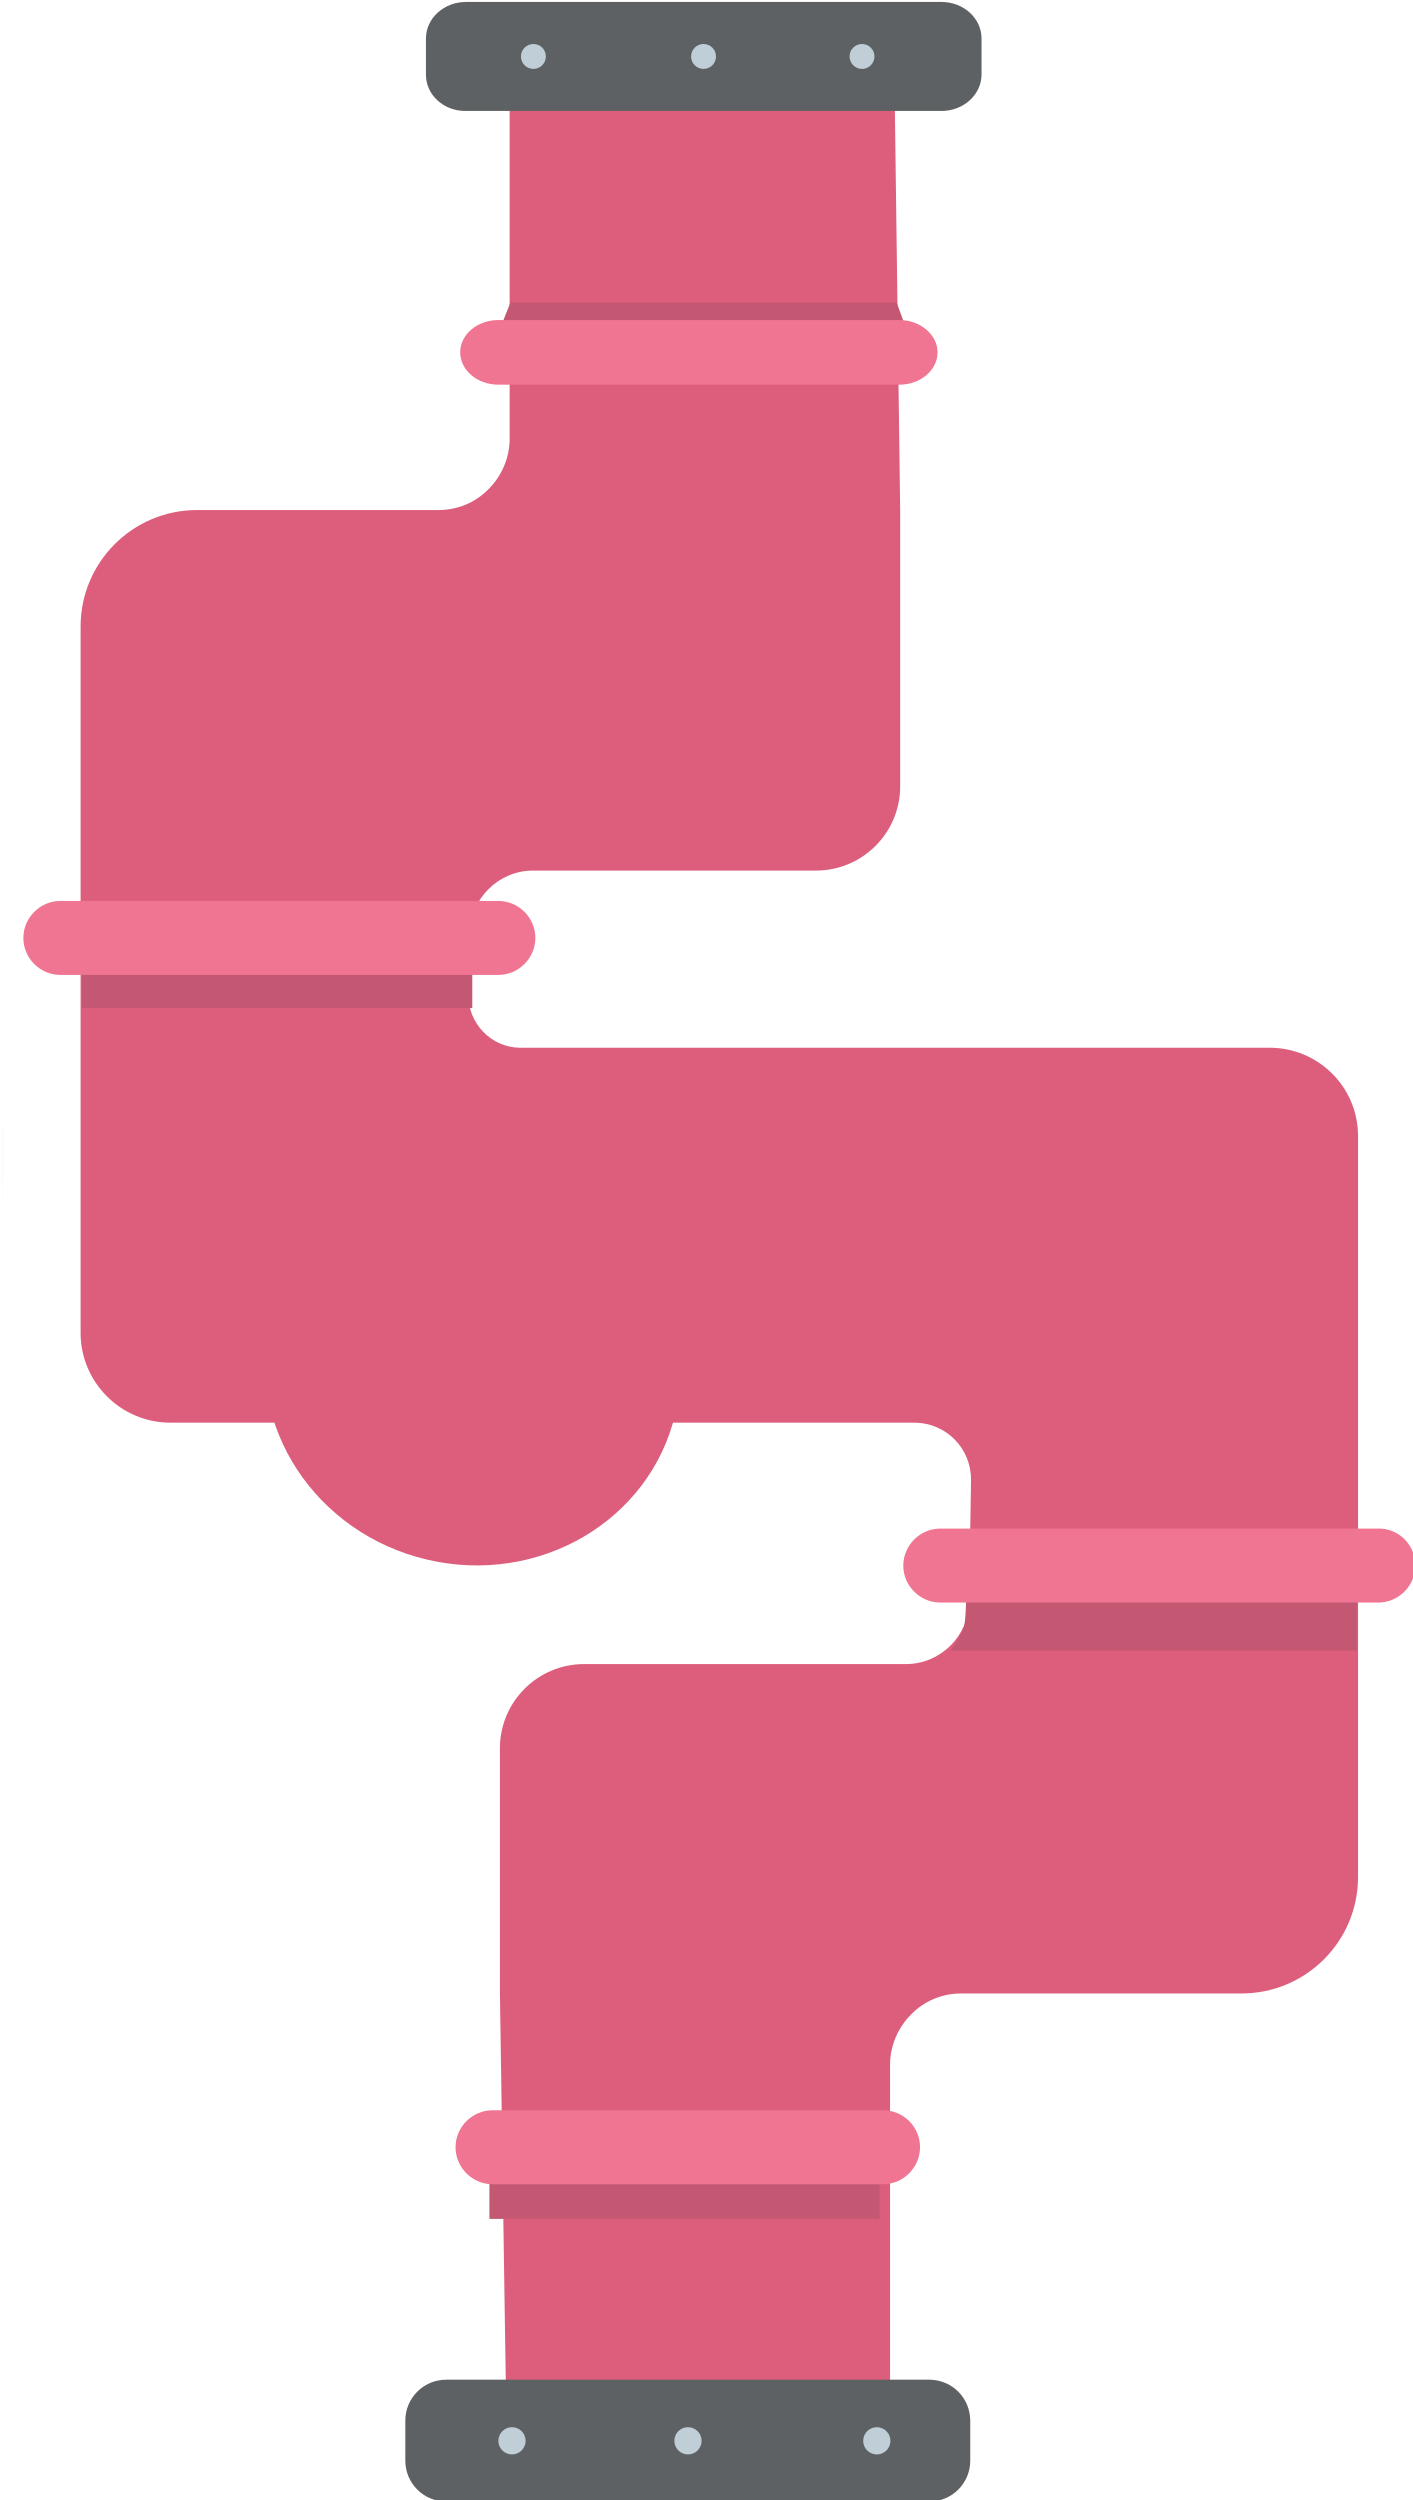
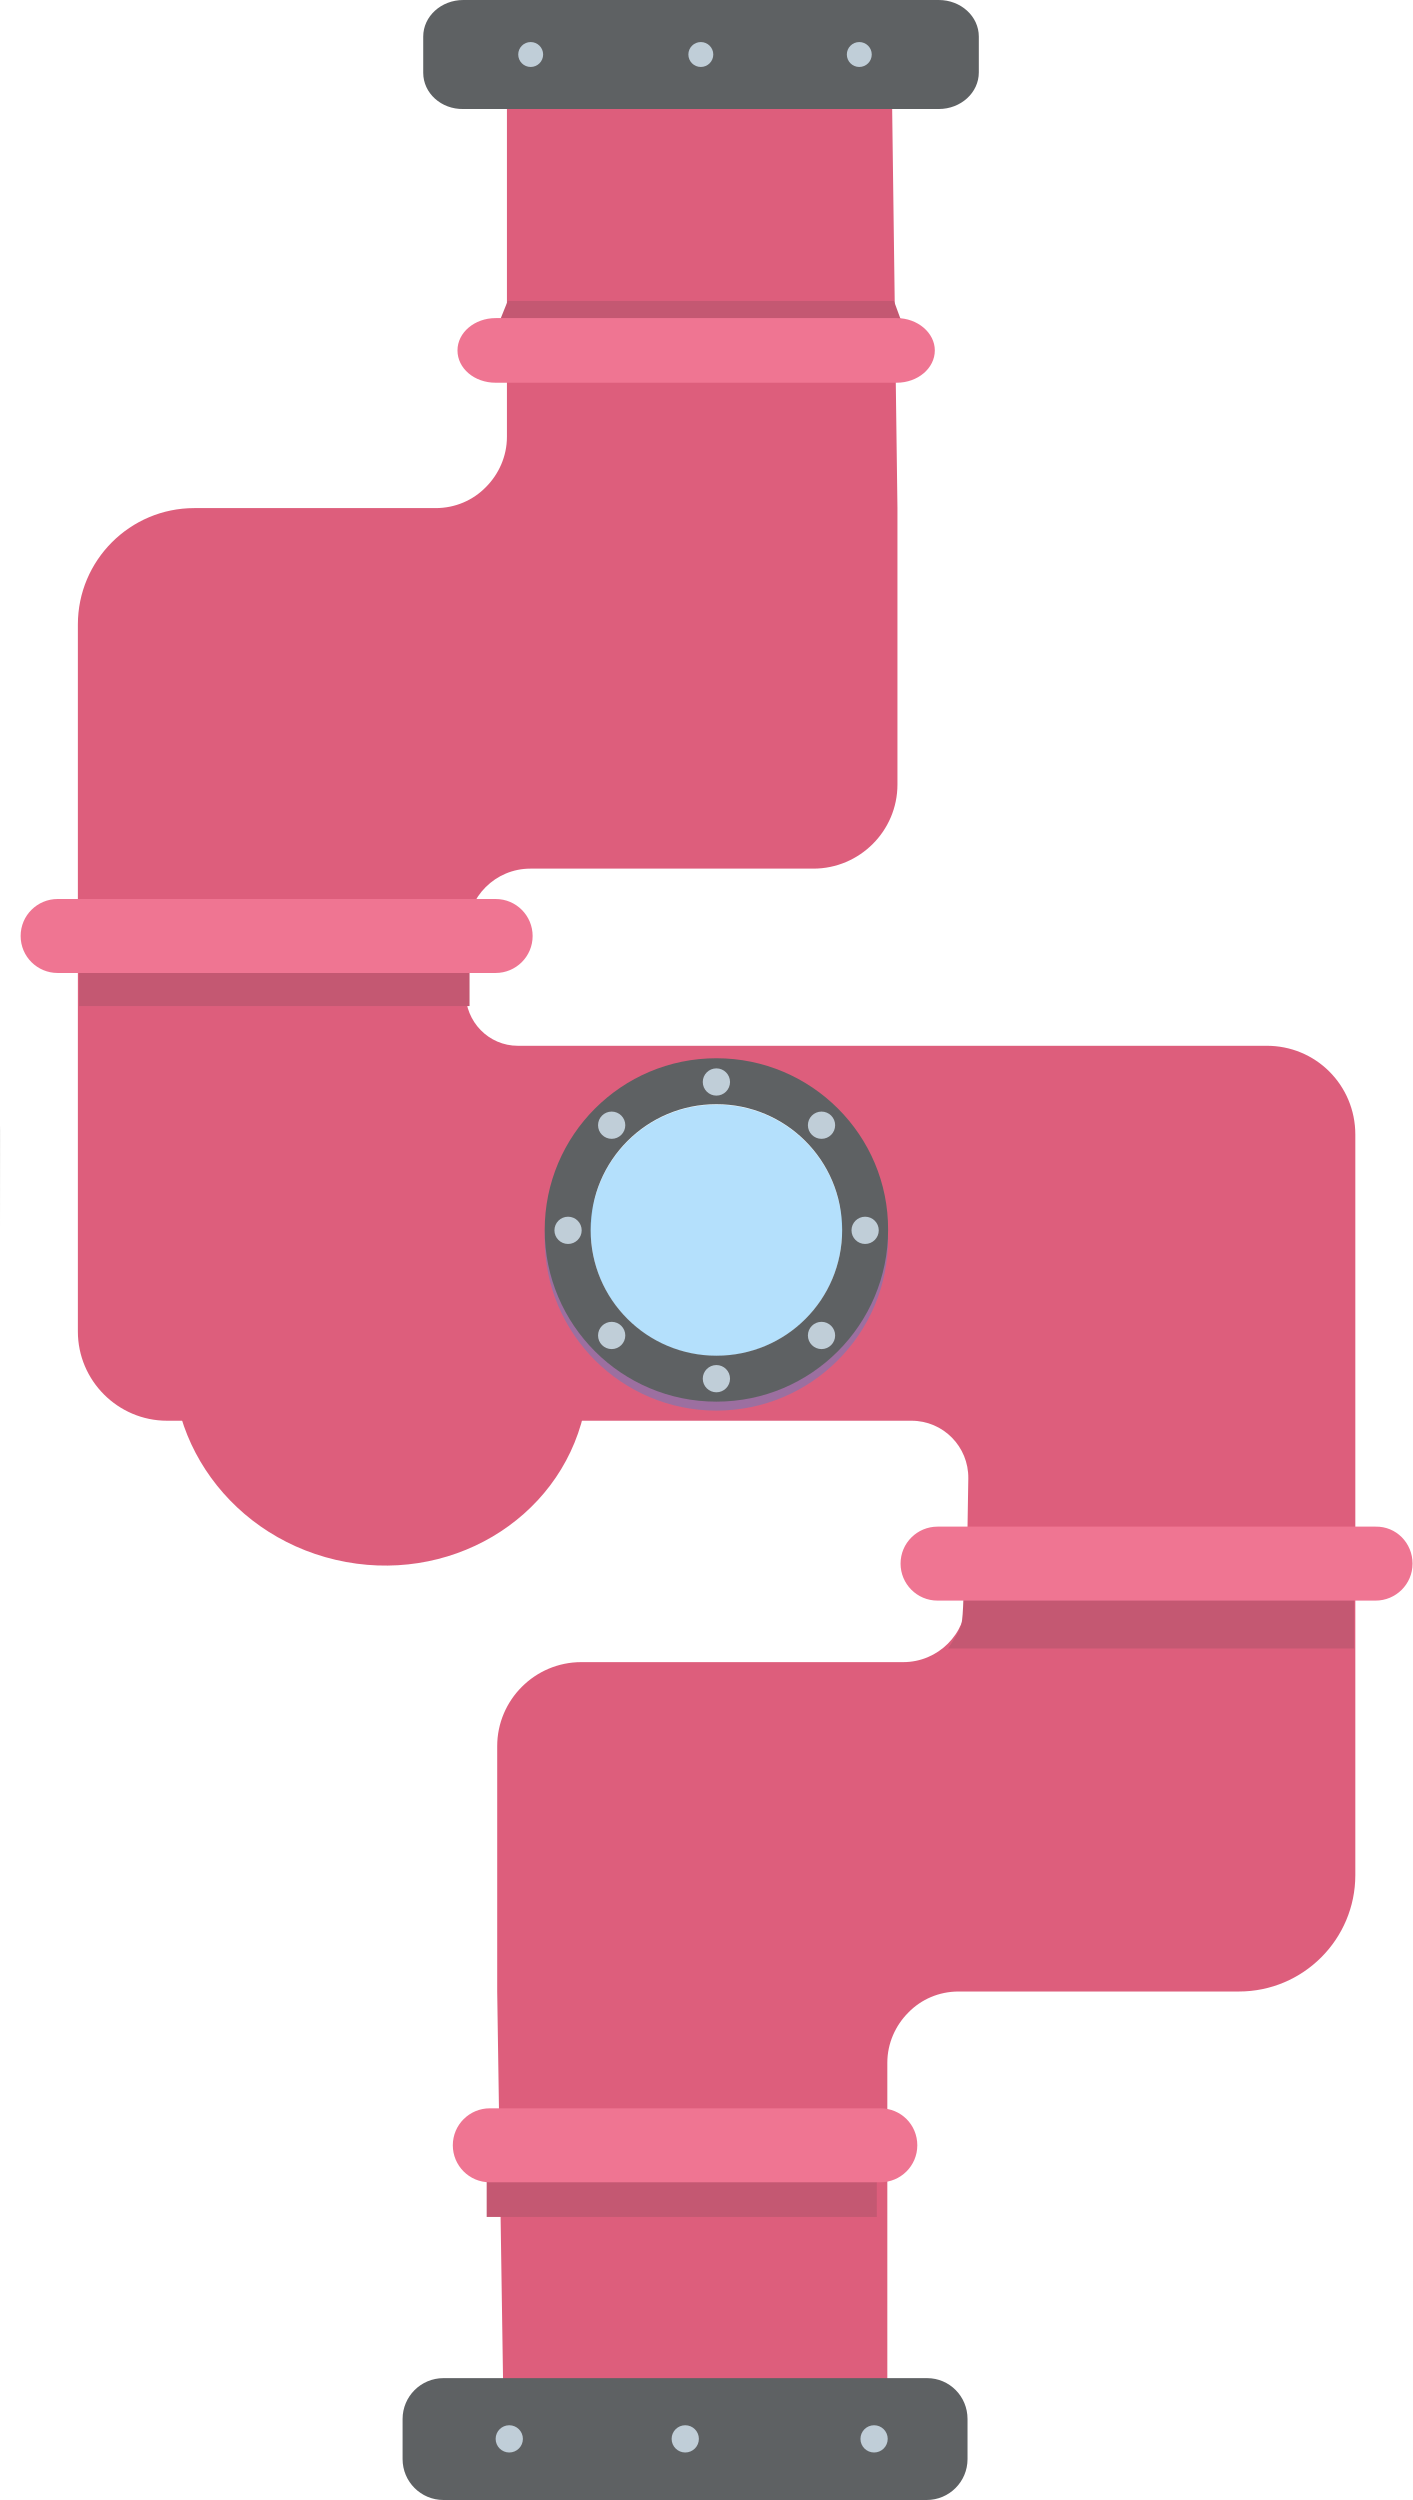
<svg xmlns="http://www.w3.org/2000/svg" version="1.1" id="Layer_1" x="0px" y="0px" viewBox="0 0 362.8 642.1" style="enable-background:new 0 0 362.8 642.1;" xml:space="preserve">
  <style type="text/css">
- 	.st0{opacity:0.15;fill:#6B6B6B;enable-background:new    ;}
- 	.st1{fill:#DD5E7C;}
- 	.st2{fill:#5E6163;}
- 	.st3{fill:#C0CED8;}
- 	.st4{fill:#C45872;}
- 	.st5{fill:#EF7592;}
- 	.st6{fill:none;}
+ 	.st0{fill:#DD5E7C;}
+ 	.st1{opacity:0.3;fill:#0398F4;enable-background:new    ;}
+ 	.st2{opacity:0.15;fill:#6B6B6B;enable-background:new    ;}
+ 	.st3{fill:#5E6163;}
+ 	.st4{fill:#C0CED8;}
+ 	.st5{fill:#C45872;}
+ 	.st6{fill:#EF7592;}
</style>
-   <path class="st0" d="M0.8,289.6l-0.1,27v-24.8C0.7,291,0.7,290.3,0.8,289.6z" />
-   <path class="st1" d="M348.8,291.9v190.2c0,16.5-13.4,29.9-29.9,29.9h-72c-4.9,0-9.5,1.9-12.9,5.4c-3.4,3.4-5.4,8.1-5.4,12.9v95  l-98.7-13.8l-1.5-99.5v-63c0-11.9,9.7-21.6,21.6-21.6h82.7c8.9,0,16.2-7.3,16.2-16.2l0.5-31c0.1-8.1-6.3-14.7-14.4-14.8  c-0.1,0-0.1,0-0.2,0H43.6c-12.6-0.1-22.8-10.3-22.9-22.9V160.9c0-16.5,13.4-29.9,29.9-29.9h62c4.9,0,9.5-1.9,12.9-5.4  c3.4-3.4,5.4-8.1,5.4-12.9v-95h98.8l1.5,113.3v71c0,11.9-9.7,21.6-21.6,21.6h-72.7c-8.9,0-16.2,7.3-16.2,16.2l-0.4,15.6  c-0.1,7.4,5.8,13.6,13.2,13.7c0.1,0,0.1,0,0.2,0h192.2c12.5-0.1,22.8,9.9,22.9,22.5C348.8,291.6,348.8,291.7,348.8,291.9z" />
-   <path class="st2" d="M109.4,19.2V9.9c0-5.2,4.6-9.4,10.3-9.4h122.1c5.7,0,10.3,4.2,10.3,9.4v9.2c0,5.2-4.6,9.4-10.3,9.4H119.7  C114,28.6,109.4,24.4,109.4,19.2z" />
-   <circle class="st3" cx="137" cy="14.5" r="3.2" />
-   <circle class="st3" cx="180.7" cy="14.5" r="3.2" />
-   <circle class="st3" cx="221.4" cy="14.5" r="3.2" />
-   <path class="st4" d="M121.3,258.9H21v-17h100.3V258.9z" />
-   <path class="st5" d="M6,240.9L6,240.9c0-5.2,4.3-9.5,9.5-9.5H128c5.2,0,9.5,4.3,9.5,9.5l0,0c0,5.2-4.3,9.5-9.5,9.5H15.5  C10.3,250.4,6,246.1,6,240.9z" />
-   <rect x="125.7" y="552.9" class="st4" width="100.2" height="17" />
-   <path class="st2" d="M249.2,621.8V632c0,5.8-4.7,10.5-10.5,10.5H114.6c-5.8,0-10.5-4.7-10.5-10.5v-10.3c0-5.8,4.7-10.5,10.5-10.5  h124.2C244.6,611.3,249.2,615.9,249.2,621.8C249.2,621.7,249.2,621.7,249.2,621.8z" />
-   <circle class="st3" cx="225.2" cy="626.9" r="3.5" />
-   <circle class="st3" cx="176.7" cy="626.9" r="3.5" />
-   <circle class="st3" cx="131.5" cy="626.9" r="3.5" />
-   <path class="st5" d="M236.3,551.5L236.3,551.5c0,5.2-4.3,9.5-9.5,9.5l0,0H126.5c-5.2,0-9.5-4.3-9.5-9.5l0,0l0,0  c0-5.2,4.3-9.5,9.5-9.5h100.3C232,542,236.3,546.2,236.3,551.5C236.3,551.4,236.3,551.4,236.3,551.5z" />
-   <path class="st4" d="M247.6,417.8c0.6-2.4,0.6-10.9,0.6-10.9h100.3v17H244.2C244.2,423.9,247.1,419.7,247.6,417.8z" />
-   <path class="st5" d="M363.5,402.1L363.5,402.1c0,5.2-4.3,9.5-9.5,9.5H241.5c-5.2,0-9.5-4.3-9.5-9.5l0,0c0-5.2,4.3-9.5,9.5-9.5l0,0  H354c5.2-0.1,9.4,4.1,9.5,9.2C363.5,401.9,363.5,402,363.5,402.1z" />
-   <ellipse transform="matrix(0.2275 -0.9738 0.9738 0.2275 -247.9548 389.2157)" class="st1" cx="121.3" cy="350.9" rx="51" ry="53.5" />
-   <polygon class="st4" points="131.1,77.7 230.3,77.7 234.4,89 126.6,89 " />
-   <path class="st5" d="M118.2,90.5L118.2,90.5c0-4.6,4.4-8.3,9.8-8.3h103c5.4,0,9.8,3.8,9.8,8.3l0,0c0,4.6-4.4,8.3-9.8,8.3H128  C122.5,98.8,118.2,95,118.2,90.5z" />
-   <rect x="0" y="0" class="st6" width="362.8" height="642.1" />
+   <ellipse transform="matrix(0.2275 -0.9738 0.9738 0.2275 -266.1345 366.3718)" class="st0" cx="97.8" cy="350.9" rx="51" ry="53.5" />
+   <g id="g2553">
+     <path id="path2053" class="st0" d="M325.2,268.6H133c-7.5,0-13.5-6.2-13.4-13.7l0.4-15.6c0-9,7.3-16.2,16.2-16.2h72.7   c11.9,0,21.6-9.7,21.6-21.6v-71L229,17.2h-98.8v95c0,5-2.1,9.6-5.4,12.9c-3.3,3.4-7.9,5.4-12.9,5.4h-62   c-16.5,0-29.9,13.4-29.9,29.9V342c0,12.6,10.3,22.9,22.9,22.9h191.2c8.2,0,14.7,6.7,14.6,14.8l-0.5,31c0,9-7.3,16.2-16.2,16.2   h-82.7c-11.9,0-21.6,9.7-21.6,21.6v63l1.5,99.5l98.7,13.8v-95c0-5,2.1-9.6,5.4-12.9c3.3-3.4,7.9-5.4,12.9-5.4h72   c16.5,0,29.9-13.4,29.9-29.9V291.4C348.1,278.7,337.9,268.5,325.2,268.6z M184,356.2c-22.1,0-40.1-17.9-40.1-40.1   c0-22.1,17.9-40.1,40.1-40.1c22.1,0,40.1,17.9,40.1,40.1C224.1,338.2,206.2,356.2,184,356.2L184,356.2z" />
+     <circle id="circle2149" class="st1" cx="184" cy="316" r="32.3" />
+     <path id="path2055" class="st2" d="M0.1,289.1l-0.1,27v-24.8C0,290.6,0,289.8,0.1,289.1z" />
+     <g id="g2065">
+       <path id="path2057" class="st3" d="M108.7,18.7V9.4c0-5.2,4.6-9.4,10.3-9.4h122.1c5.7,0,10.3,4.2,10.3,9.4v9.2    c0,5.2-4.6,9.4-10.3,9.4H119C113.3,28.1,108.7,23.9,108.7,18.7z" />
+       <circle id="circle2059" class="st4" cx="136.3" cy="14" r="3.2" />
+       <circle id="circle2061" class="st4" cx="180" cy="14" r="3.2" />
+       <circle id="circle2063" class="st4" cx="220.7" cy="14" r="3.2" />
+     </g>
+     <g id="g2071">
+       <path id="path2067" class="st5" d="M120.6,258.4c-40.1,0-60.2,0-100.3,0v-17c40.1,0,60.2,0,100.3,0    C120.6,247.1,120.6,252.8,120.6,258.4z" />
+       <path id="path2069" class="st6" d="M5.3,240.4L5.3,240.4c0-5.3,4.3-9.5,9.5-9.5h112.5c5.3,0,9.5,4.3,9.5,9.5l0,0    c0,5.3-4.3,9.5-9.5,9.5H14.8C9.6,249.9,5.3,245.7,5.3,240.4z" />
+     </g>
+     <rect id="rect2073" x="125" y="552.4" class="st5" width="100.2" height="17" />
+     <g id="g2083">
+       <path id="path2075" class="st3" d="M248.5,621.3v10.3c0,5.8-4.7,10.5-10.5,10.5H113.9c-5.8,0-10.5-4.7-10.5-10.5v-10.3    c0-5.8,4.7-10.5,10.5-10.5h124.2C243.9,610.8,248.5,615.5,248.5,621.3z" />
+       <circle id="circle2077" class="st4" cx="224.5" cy="626.4" r="3.5" />
+       <circle id="circle2079" class="st4" cx="176" cy="626.4" r="3.5" />
+       <circle id="circle2081" class="st4" cx="130.8" cy="626.4" r="3.5" />
+     </g>
+     <path id="path2085" class="st6" d="M235.6,551L235.6,551c0,5.3-4.3,9.5-9.5,9.5H125.8c-5.3,0-9.5-4.3-9.5-9.5l0,0   c0-5.3,4.3-9.5,9.5-9.5h100.3C231.4,541.5,235.6,545.7,235.6,551L235.6,551z" />
+     <g id="g2091">
+       <path id="path2087" class="st5" d="M246.9,417.3c0.6-2.4,0.6-10.9,0.6-10.9h100.3v17H243.5C243.5,423.4,246.4,419.2,246.9,417.3    L246.9,417.3z" />
+       <path id="path2089" class="st6" d="M362.8,401.6L362.8,401.6c0,5.3-4.3,9.5-9.5,9.5H240.8c-5.3,0-9.5-4.3-9.5-9.5l0,0    c0-5.3,4.3-9.5,9.5-9.5h112.5C358.6,392,362.8,396.3,362.8,401.6z" />
+     </g>
+     <polygon id="polygon2093" class="st5" points="130.4,77.3 229.6,77.3 233.7,88.5 125.9,88.5  " />
+     <path id="path2095" class="st6" d="M117.5,90L117.5,90c0-4.6,4.4-8.3,9.8-8.3h103c5.4,0,9.8,3.8,9.8,8.3l0,0c0,4.6-4.4,8.3-9.8,8.3   h-103C121.8,98.3,117.5,94.6,117.5,90L117.5,90z" />
+     <g id="g2175">
+       <path id="path2155" class="st1" d="M184,274.1c-24.4,0-44.1,19.8-44.1,44.1c0,24.4,19.8,44.1,44.1,44.1    c24.4,0,44.1-19.8,44.1-44.1C228.2,293.8,208.4,274.1,184,274.1L184,274.1z M184,350.5c-17.8,0-32.3-14.4-32.3-32.3    c0-17.8,7.9-35.3,32.3-35.3c26,0,32.3,17.4,32.3,35.3C216.3,336,201.9,350.5,184,350.5z" />
+       <path id="path2157" class="st3" d="M184,271.8c-24.4,0-44.1,19.8-44.1,44.1c0,24.4,19.8,44.1,44.1,44.1    c24.4,0,44.1-19.8,44.1-44.1C228.2,291.6,208.4,271.8,184,271.8L184,271.8z M184,348.2c-17.8,0-32.3-14.4-32.3-32.3    c0-17.8,14.4-32.3,32.3-32.3c17.8,0,32.3,14.4,32.3,32.3S201.9,348.2,184,348.2z" />
+       <circle id="circle2159" class="st4" cx="222.2" cy="316" r="3.5" />
+       <circle id="circle2161" class="st4" cx="211" cy="289" r="3.5" />
+       <circle id="circle2163" class="st4" cx="184" cy="277.9" r="3.5" />
+       <circle id="circle2165" class="st4" cx="157.1" cy="289" r="3.5" />
+       <circle id="circle2167" class="st4" cx="145.9" cy="316" r="3.5" />
+       <circle id="circle2169" class="st4" cx="157.1" cy="343" r="3.5" />
+       <circle id="circle2171" class="st4" cx="184" cy="354.1" r="3.5" />
+       <circle id="circle2173" class="st4" cx="211" cy="343" r="3.5" />
+     </g>
+   </g>
</svg>
